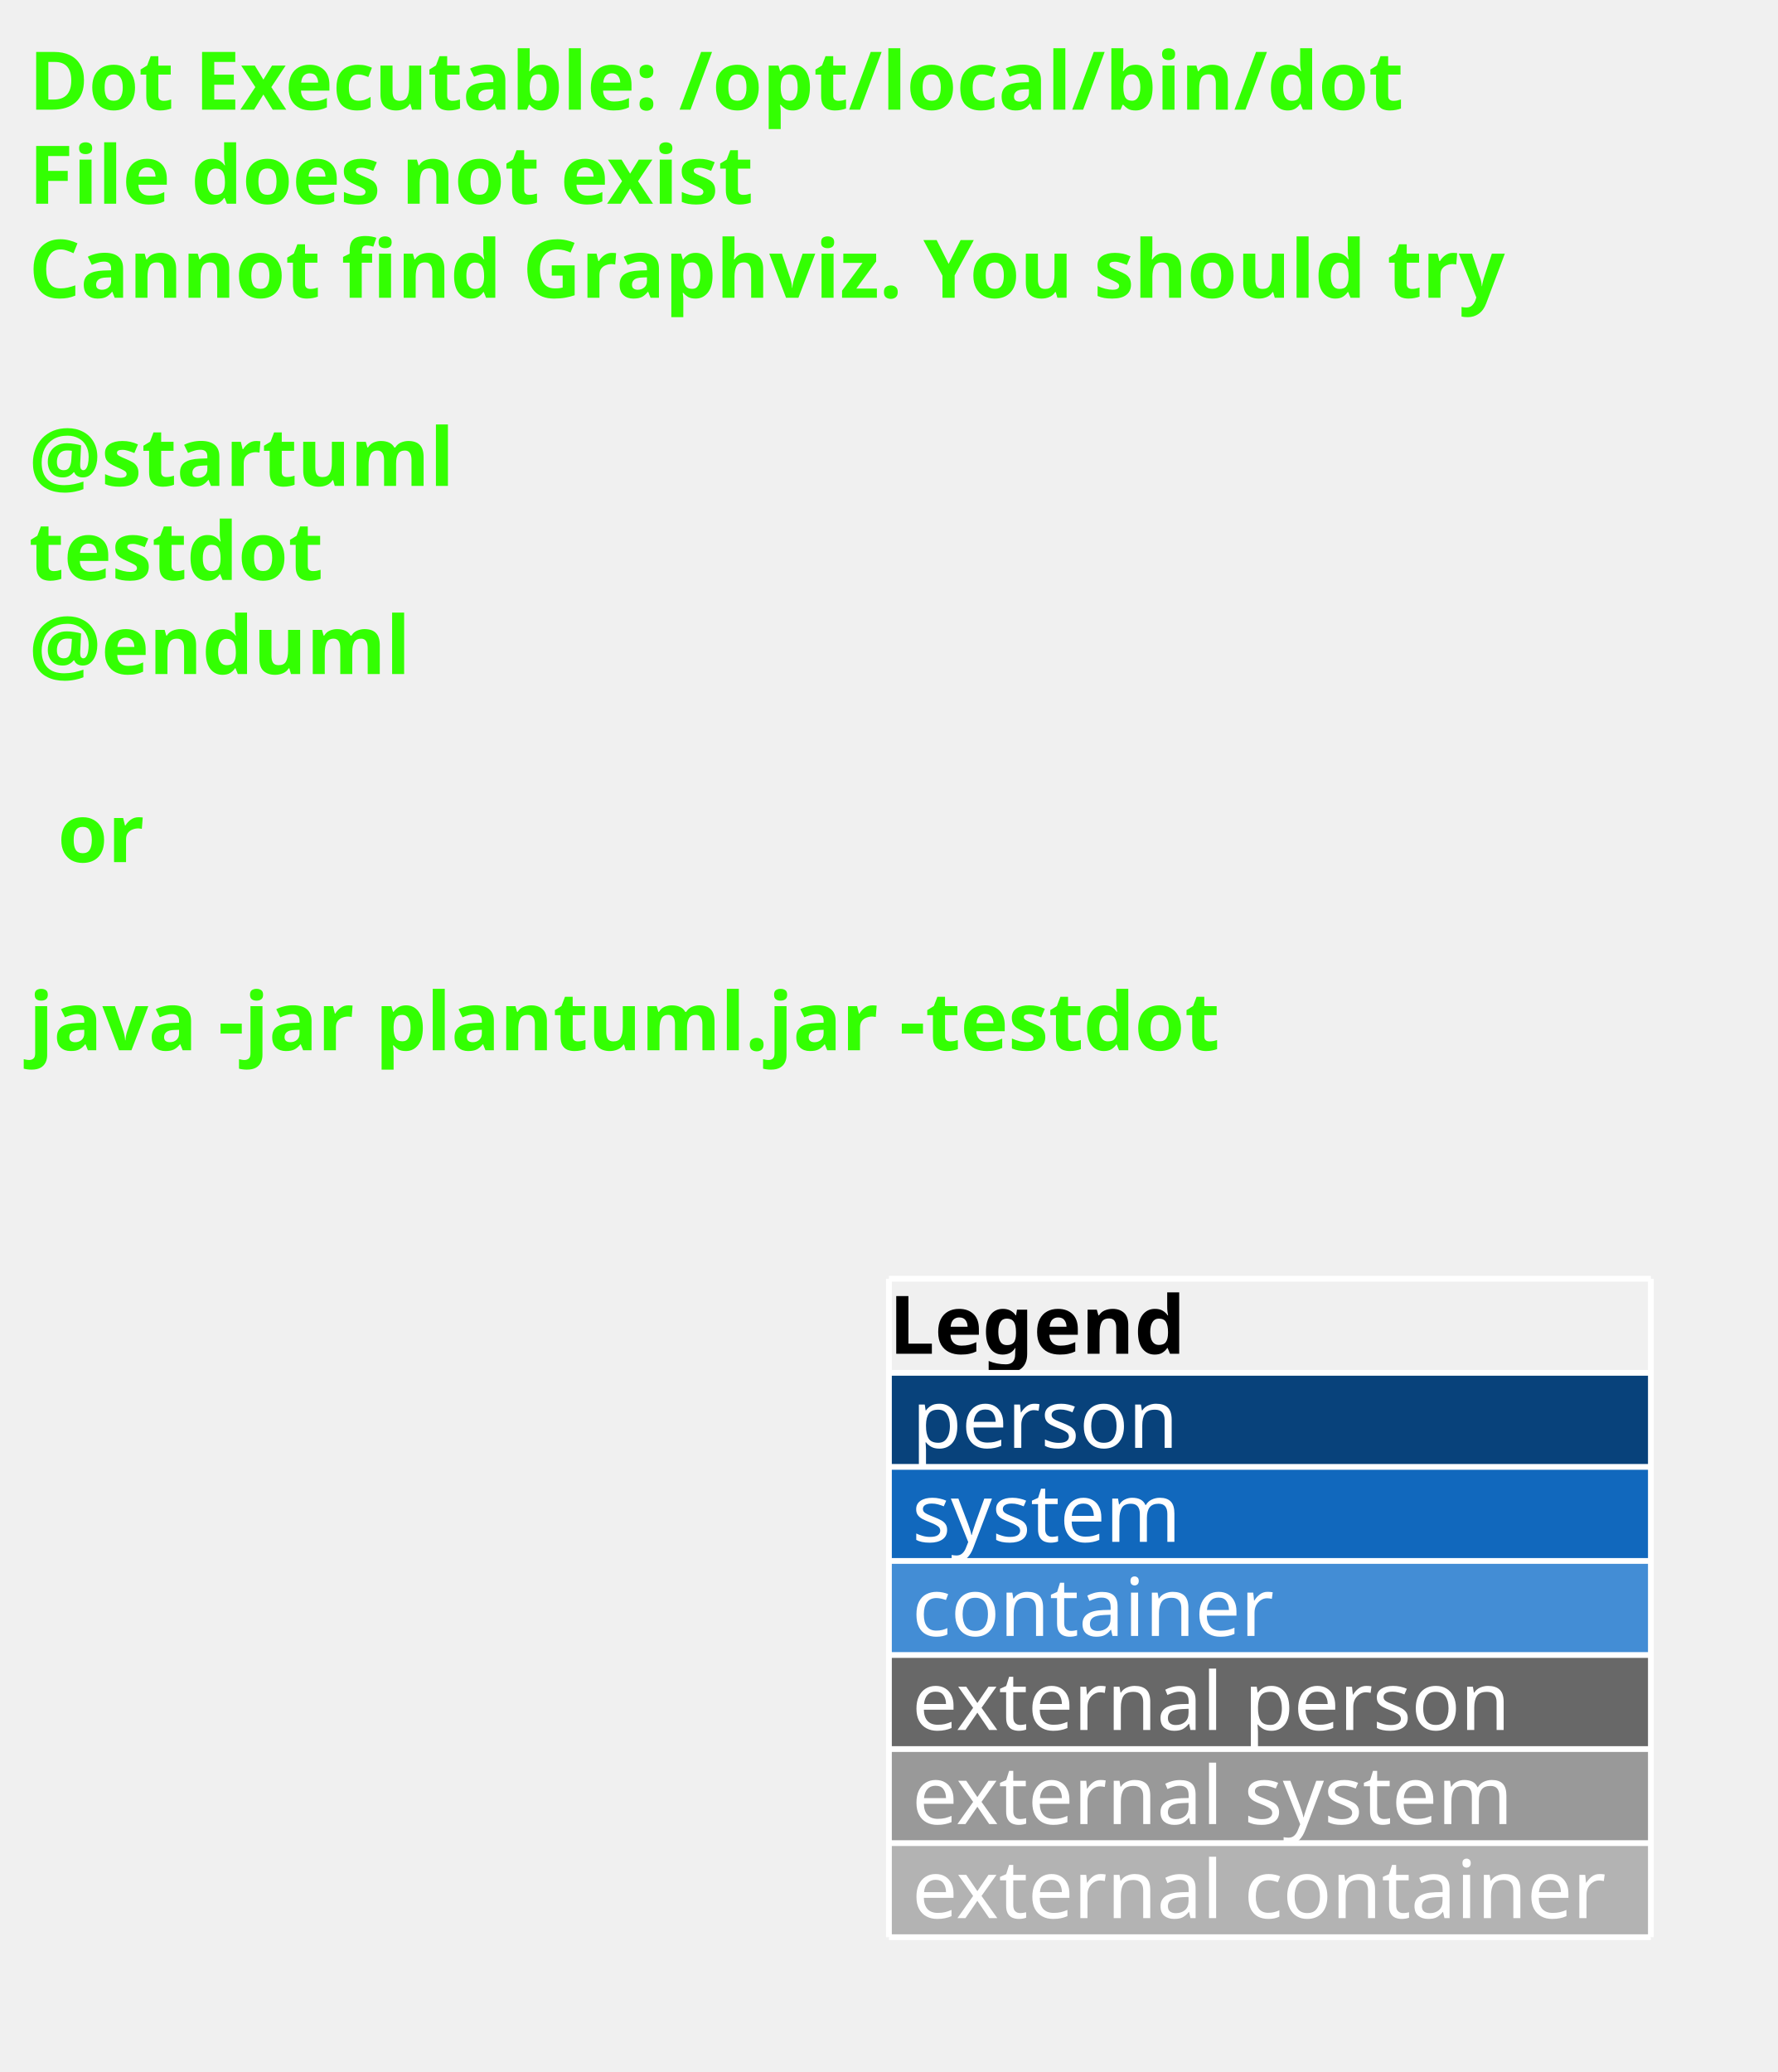
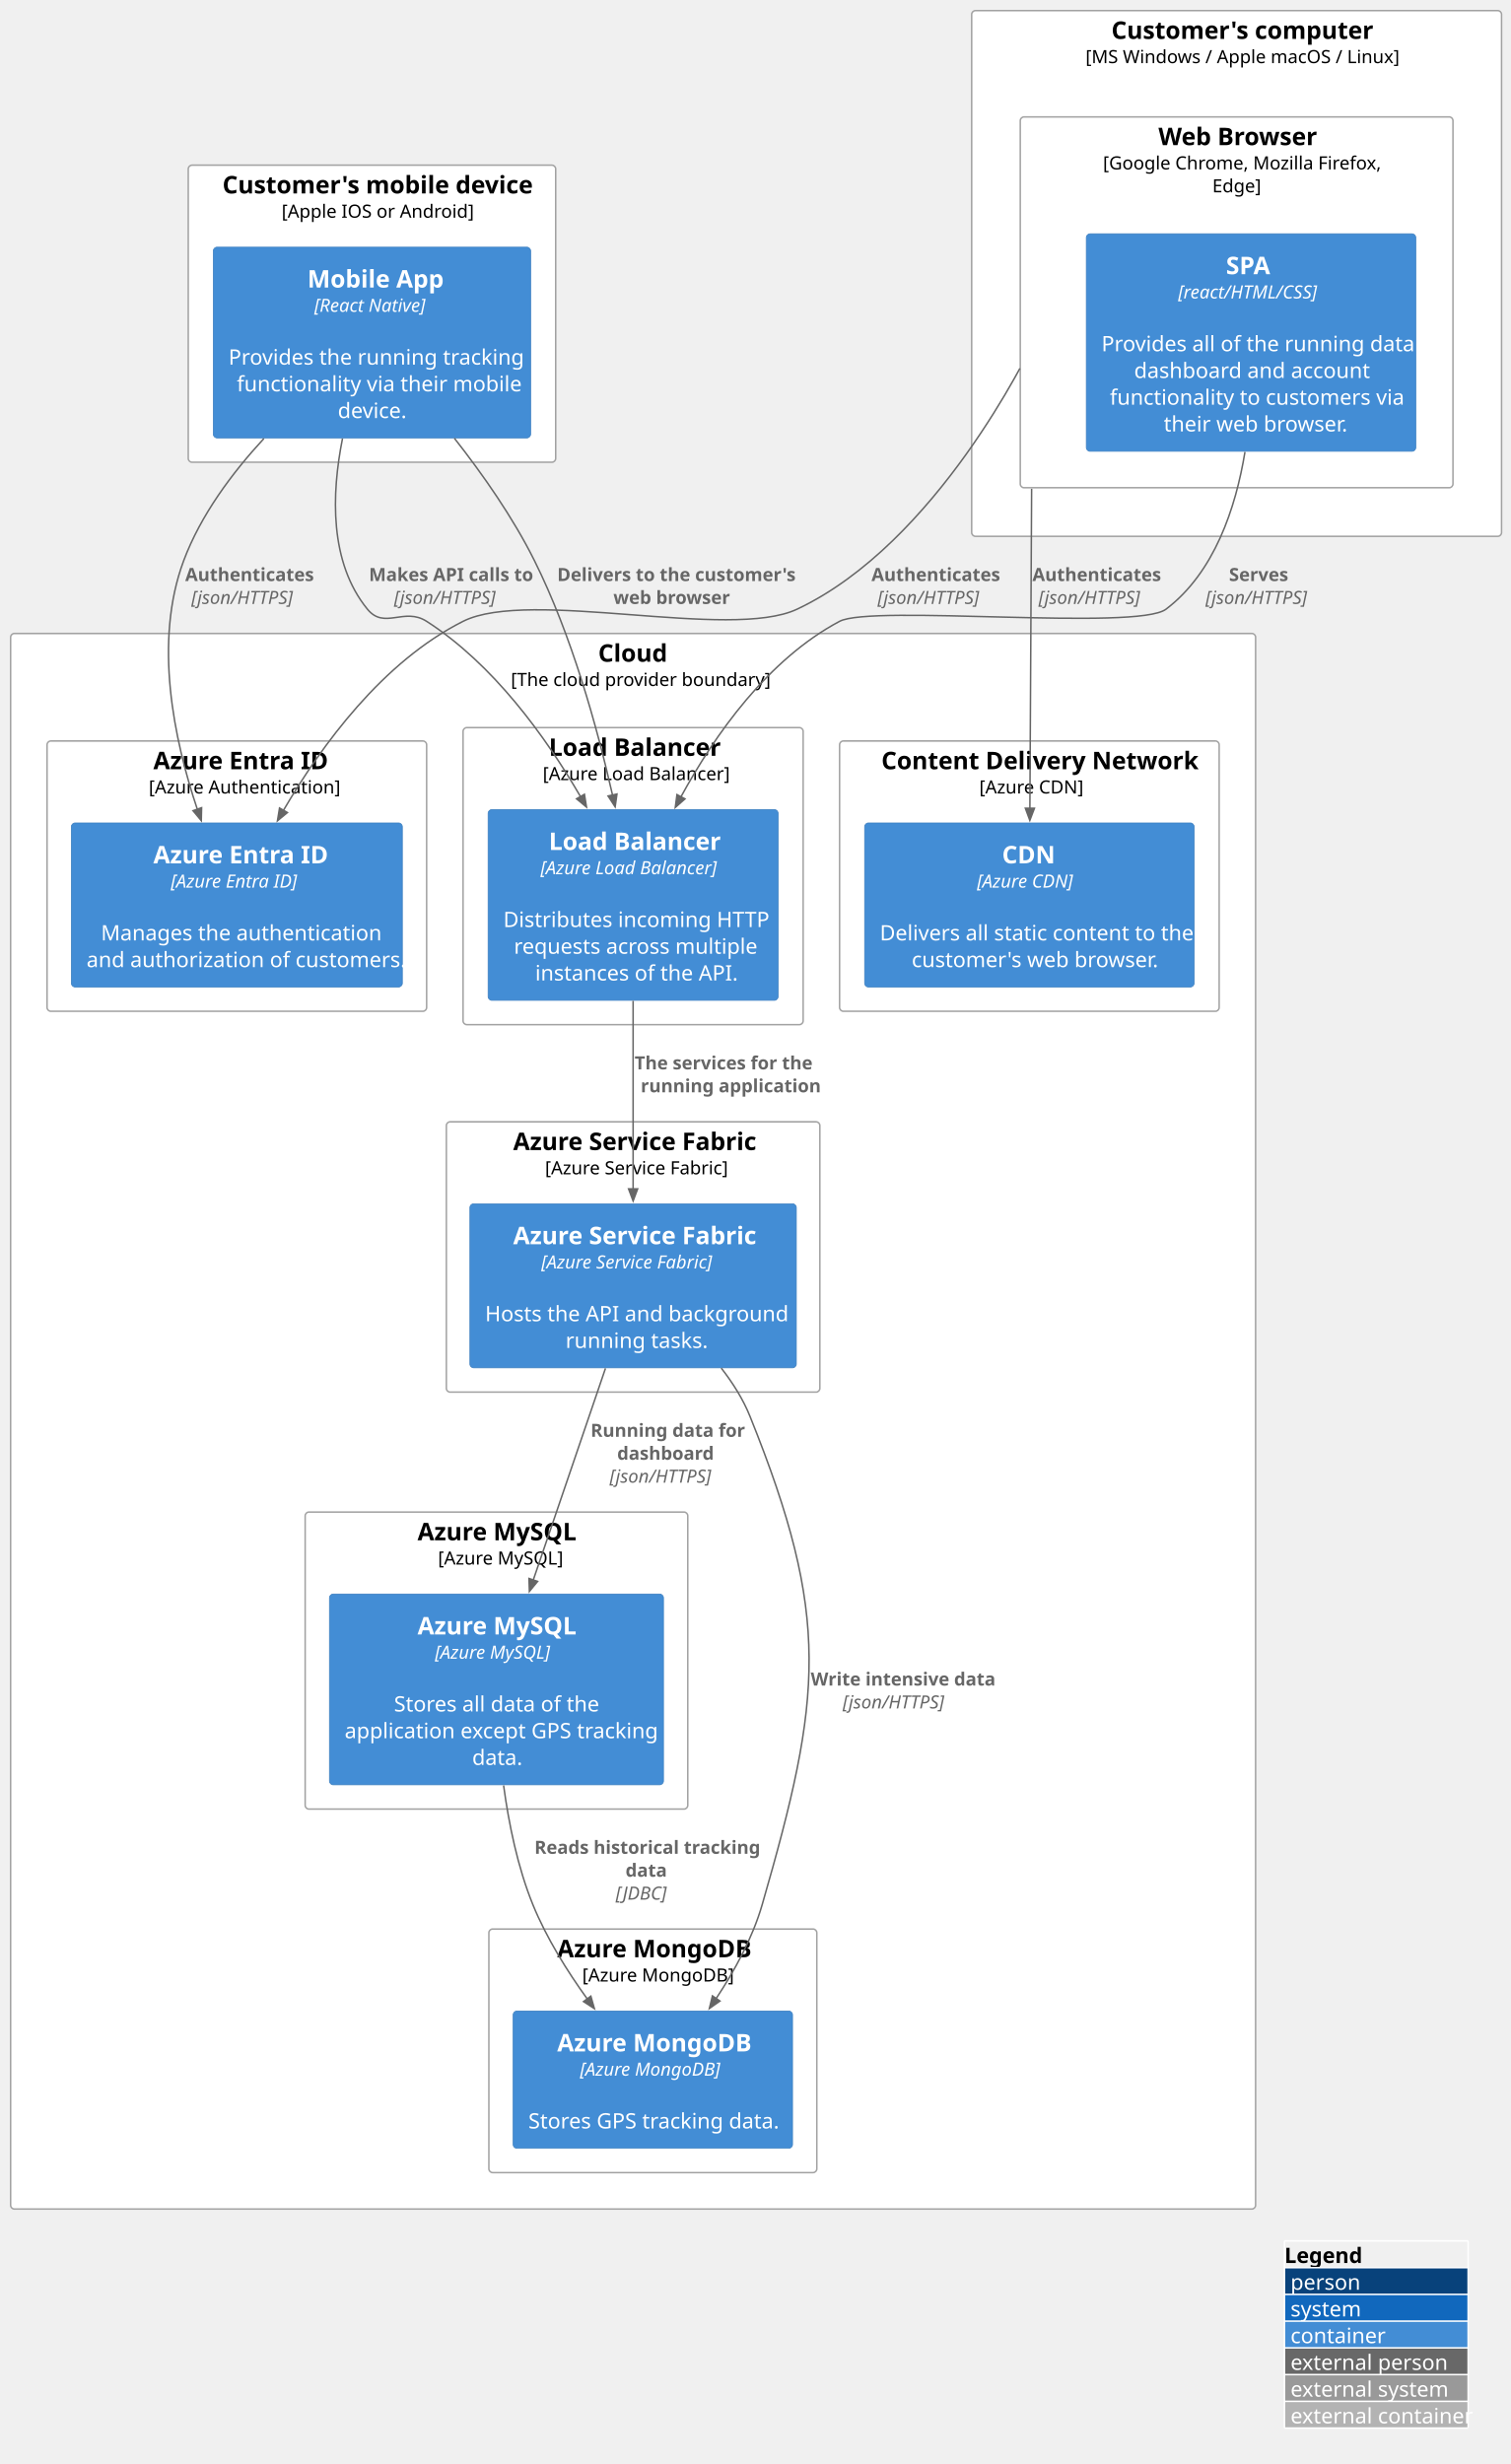
- <svg xmlns="http://www.w3.org/2000/svg" contentStyleType="text/css" height="359px" preserveAspectRatio="none" style="width:308px;height:359px;background:#FFFFFF;" version="1.1" viewBox="0 0 308 359" width="308px" zoomAndPan="magnify">
+ <svg xmlns="http://www.w3.org/2000/svg" contentStyleType="text/css" height="1623px" preserveAspectRatio="none" style="width:995px;height:1623px;background:#FFFFFF;" version="1.1" viewBox="0 0 995 1623" width="995px" zoomAndPan="magnify">
  <defs />
  <g>
-     <text fill="#33FF02" font-family="sans-serif" font-size="14" font-weight="bold" lengthAdjust="spacing" textLength="261" x="5" y="19">Dot Executable: /opt/local/bin/dot</text>
-     <text fill="#33FF02" font-family="sans-serif" font-size="14" font-weight="bold" lengthAdjust="spacing" textLength="145" x="5" y="35.297">File does not exist</text>
-     <text fill="#33FF02" font-family="sans-serif" font-size="14" font-weight="bold" lengthAdjust="spacing" textLength="291" x="5" y="51.594">Cannot find Graphviz. You should try</text>
-     <text fill="#33FF02" font-family="sans-serif" font-size="14" font-weight="bold" lengthAdjust="spacing" textLength="5" x="5" y="67.891"> </text>
-     <text fill="#33FF02" font-family="sans-serif" font-size="14" font-weight="bold" lengthAdjust="spacing" textLength="79" x="5" y="84.188">@startuml</text>
-     <text fill="#33FF02" font-family="sans-serif" font-size="14" font-weight="bold" lengthAdjust="spacing" textLength="57" x="5" y="100.484">testdot</text>
-     <text fill="#33FF02" font-family="sans-serif" font-size="14" font-weight="bold" lengthAdjust="spacing" textLength="72" x="5" y="116.781">@enduml</text>
-     <text fill="#33FF02" font-family="sans-serif" font-size="14" font-weight="bold" lengthAdjust="spacing" textLength="5" x="5" y="133.078"> </text>
-     <text fill="#33FF02" font-family="sans-serif" font-size="14" font-weight="bold" lengthAdjust="spacing" textLength="17" x="10" y="149.375">or</text>
-     <text fill="#33FF02" font-family="sans-serif" font-size="14" font-weight="bold" lengthAdjust="spacing" textLength="5" x="5" y="165.672"> </text>
-     <text fill="#33FF02" font-family="sans-serif" font-size="14" font-weight="bold" lengthAdjust="spacing" textLength="227" x="5" y="181.969">java -jar plantuml.jar -testdot</text>
-     <text fill="#33FF02" font-family="sans-serif" font-size="14" font-weight="bold" lengthAdjust="spacing" textLength="5" x="5" y="198.266"> </text>
-     <rect height="130.078" rx="7.5" ry="7.5" style="stroke:#00000000;stroke-width:1.0;fill:none;" width="144" x="148" y="213.562" />
-     <text fill="#000000" font-family="sans-serif" font-size="14" font-weight="bold" lengthAdjust="spacing" textLength="59" x="154" y="234.558">Legend</text>
-     <text fill="#FFFFFF" font-family="sans-serif" font-size="14" lengthAdjust="spacing" textLength="4" x="213" y="234.558"> </text>
-     <rect fill="#08427B" height="16.297" style="stroke:none;stroke-width:1.0;" width="132" x="154" y="237.859" />
-     <text fill="#FFFFFF" font-family="sans-serif" font-size="14" lengthAdjust="spacing" textLength="49" x="158" y="250.855">person</text>
-     <rect fill="#1168BD" height="16.297" style="stroke:none;stroke-width:1.0;" width="132" x="154" y="254.156" />
-     <text fill="#FFFFFF" font-family="sans-serif" font-size="14" lengthAdjust="spacing" textLength="50" x="158" y="267.151">system</text>
-     <rect fill="#438DD5" height="16.297" style="stroke:none;stroke-width:1.0;" width="132" x="154" y="270.453" />
-     <text fill="#FFFFFF" font-family="sans-serif" font-size="14" lengthAdjust="spacing" textLength="65" x="158" y="283.448">container</text>
-     <rect fill="#686868" height="16.297" style="stroke:none;stroke-width:1.0;" width="132" x="154" y="286.75" />
-     <text fill="#FFFFFF" font-family="sans-serif" font-size="14" lengthAdjust="spacing" textLength="108" x="158" y="299.745">external person</text>
-     <rect fill="#999999" height="16.297" style="stroke:none;stroke-width:1.0;" width="132" x="154" y="303.047" />
-     <text fill="#FFFFFF" font-family="sans-serif" font-size="14" lengthAdjust="spacing" textLength="109" x="158" y="316.042">external system</text>
-     <rect fill="#B3B3B3" height="16.297" style="stroke:none;stroke-width:1.0;" width="132" x="154" y="319.344" />
-     <text fill="#FFFFFF" font-family="sans-serif" font-size="14" lengthAdjust="spacing" textLength="124" x="158" y="332.339">external container</text>
-     <line style="stroke:#FFFFFF;stroke-width:1.0;" x1="154" x2="286" y1="221.562" y2="221.562" />
-     <line style="stroke:#FFFFFF;stroke-width:1.0;" x1="154" x2="286" y1="237.859" y2="237.859" />
-     <line style="stroke:#FFFFFF;stroke-width:1.0;" x1="154" x2="286" y1="254.156" y2="254.156" />
-     <line style="stroke:#FFFFFF;stroke-width:1.0;" x1="154" x2="286" y1="270.453" y2="270.453" />
-     <line style="stroke:#FFFFFF;stroke-width:1.0;" x1="154" x2="286" y1="286.75" y2="286.75" />
-     <line style="stroke:#FFFFFF;stroke-width:1.0;" x1="154" x2="286" y1="303.047" y2="303.047" />
-     <line style="stroke:#FFFFFF;stroke-width:1.0;" x1="154" x2="286" y1="319.344" y2="319.344" />
-     <line style="stroke:#FFFFFF;stroke-width:1.0;" x1="154" x2="286" y1="335.641" y2="335.641" />
-     <line style="stroke:#FFFFFF;stroke-width:1.0;" x1="154" x2="154" y1="221.562" y2="335.641" />
-     <line style="stroke:#FFFFFF;stroke-width:1.0;" x1="286" x2="286" y1="221.562" y2="335.641" />
+     <g id="cluster_plc">
+       <rect fill="#FFFFFF" height="1037.8" rx="2.5" ry="2.5" style="stroke:#A2A2A2;stroke-width:1.0;" width="820" x="7" y="417.26" />
+       <text fill="#000000" font-family="sans-serif" font-size="16" font-weight="bold" lengthAdjust="spacing" textLength="46" x="394" y="435.869">Cloud</text>
+       <text fill="#000000" font-family="sans-serif" font-size="12" lengthAdjust="spacing" textLength="161" x="336.5" y="451.842">[The cloud provider boundary]</text>
+     </g>
+     <g id="cluster_id">
+       <rect fill="#FFFFFF" height="178.04" rx="2.5" ry="2.5" style="stroke:#A2A2A2;stroke-width:1.0;" width="250" x="31" y="488.07" />
+       <text fill="#000000" font-family="sans-serif" font-size="16" font-weight="bold" lengthAdjust="spacing" textLength="110" x="101" y="506.679">Azure Entra ID</text>
+       <text fill="#000000" font-family="sans-serif" font-size="12" lengthAdjust="spacing" textLength="116" x="98" y="522.652">[Azure Authentication]</text>
+     </g>
+     <g id="cluster_cn">
+       <rect fill="#FFFFFF" height="178.04" rx="2.5" ry="2.5" style="stroke:#A2A2A2;stroke-width:1.0;" width="250" x="553" y="488.07" />
+       <text fill="#000000" font-family="sans-serif" font-size="16" font-weight="bold" lengthAdjust="spacing" textLength="195" x="580.5" y="506.679">Content Delivery Network</text>
+       <text fill="#000000" font-family="sans-serif" font-size="12" lengthAdjust="spacing" textLength="66" x="645" y="522.652">[Azure CDN]</text>
+     </g>
+     <g id="cluster_ln">
+       <rect fill="#FFFFFF" height="195.66" rx="2.5" ry="2.5" style="stroke:#A2A2A2;stroke-width:1.0;" width="224" x="305" y="479.26" />
+       <text fill="#000000" font-family="sans-serif" font-size="16" font-weight="bold" lengthAdjust="spacing" textLength="111" x="361.5" y="497.869">Load Balancer</text>
+       <text fill="#000000" font-family="sans-serif" font-size="12" lengthAdjust="spacing" textLength="119" x="357.5" y="513.842">[Azure Load Balancer]</text>
+     </g>
+     <g id="cluster_sn">
+       <rect fill="#FFFFFF" height="178.05" rx="2.5" ry="2.5" style="stroke:#A2A2A2;stroke-width:1.0;" width="246" x="294" y="738.92" />
+       <text fill="#000000" font-family="sans-serif" font-size="16" font-weight="bold" lengthAdjust="spacing" textLength="158" x="338" y="757.529">Azure Service Fabric</text>
+       <text fill="#000000" font-family="sans-serif" font-size="12" lengthAdjust="spacing" textLength="116" x="359" y="773.502">[Azure Service Fabric]</text>
+     </g>
+     <g id="cluster_db1">
+       <rect fill="#FFFFFF" height="195.65" rx="2.5" ry="2.5" style="stroke:#A2A2A2;stroke-width:1.0;" width="252" x="201" y="995.97" />
+       <text fill="#000000" font-family="sans-serif" font-size="16" font-weight="bold" lengthAdjust="spacing" textLength="104" x="275" y="1014.579">Azure MySQL</text>
+       <text fill="#000000" font-family="sans-serif" font-size="12" lengthAdjust="spacing" textLength="77" x="288.5" y="1030.552">[Azure MySQL]</text>
+     </g>
+     <g id="cluster_db2">
+       <rect fill="#FFFFFF" height="160.44" rx="2.5" ry="2.5" style="stroke:#A2A2A2;stroke-width:1.0;" width="216" x="322" y="1270.62" />
+       <text fill="#000000" font-family="sans-serif" font-size="16" font-weight="bold" lengthAdjust="spacing" textLength="126" x="367" y="1289.229">Azure MongoDB</text>
+       <text fill="#000000" font-family="sans-serif" font-size="12" lengthAdjust="spacing" textLength="93" x="383.5" y="1305.202">[Azure MongoDB]</text>
+     </g>
+     <g id="cluster_mob">
+       <rect fill="#FFFFFF" height="195.66" rx="2.5" ry="2.5" style="stroke:#A2A2A2;stroke-width:1.0;" width="242" x="124" y="108.8" />
+       <text fill="#000000" font-family="sans-serif" font-size="16" font-weight="bold" lengthAdjust="spacing" textLength="197" x="146.5" y="127.409">Customer's mobile device</text>
+       <text fill="#000000" font-family="sans-serif" font-size="12" lengthAdjust="spacing" textLength="119" x="185.5" y="143.382">[Apple IOS or Android]</text>
+     </g>
+     <g id="cluster_comp">
+       <rect fill="#FFFFFF" height="346.26" rx="2.5" ry="2.5" style="stroke:#A2A2A2;stroke-width:1.0;" width="349" x="640" y="7" />
+       <text fill="#000000" font-family="sans-serif" font-size="16" font-weight="bold" lengthAdjust="spacing" textLength="165" x="732" y="25.609">Customer's computer</text>
+       <text fill="#000000" font-family="sans-serif" font-size="12" lengthAdjust="spacing" textLength="199" x="715" y="41.582">[MS Windows / Apple macOS / Linux]</text>
+     </g>
+     <g id="cluster_browser">
+       <rect fill="#FFFFFF" height="244.26" rx="2.5" ry="2.5" style="stroke:#A2A2A2;stroke-width:1.0;" width="285" x="672" y="77" />
+       <text fill="#000000" font-family="sans-serif" font-size="16" font-weight="bold" lengthAdjust="spacing" textLength="103" x="763" y="95.609">Web Browser</text>
+       <text fill="#000000" font-family="sans-serif" font-size="12" lengthAdjust="spacing" textLength="176" x="726.5" y="111.582">[Google Chrome, Mozilla Firefox,</text>
+       <text fill="#000000" font-family="sans-serif" font-size="12" lengthAdjust="spacing" textLength="32" x="798.5" y="126.676">Edge]</text>
+     </g>
+     <g id="elem_entra">
+       <rect fill="#438DD5" height="108.047" rx="2.5" ry="2.5" style="stroke:#3C7FC0;stroke-width:0.5;" width="218" x="47" y="542.07" />
+       <text fill="#FFFFFF" font-family="sans-serif" font-size="16" font-weight="bold" lengthAdjust="spacing" textLength="110" x="101" y="568.679">Azure Entra ID</text>
+       <text fill="#FFFFFF" font-family="sans-serif" font-size="12" font-style="italic" lengthAdjust="spacing" textLength="87" x="112.5" y="584.652">[Azure Entra ID]</text>
+       <text fill="#FFFFFF" font-family="sans-serif" font-size="14" lengthAdjust="spacing" textLength="4" x="154" y="601.822"> </text>
+       <text fill="#FFFFFF" font-family="sans-serif" font-size="14" lengthAdjust="spacing" textLength="175" x="66.5" y="619.431">Manages the authentication</text>
+       <text fill="#FFFFFF" font-family="sans-serif" font-size="14" lengthAdjust="spacing" textLength="198" x="57" y="637.041">and authorization of customers.</text>
+     </g>
+     <g id="elem_cdn">
+       <rect fill="#438DD5" height="108.047" rx="2.5" ry="2.5" style="stroke:#3C7FC0;stroke-width:0.5;" width="217" x="569.5" y="542.07" />
+       <text fill="#FFFFFF" font-family="sans-serif" font-size="16" font-weight="bold" lengthAdjust="spacing" textLength="36" x="660" y="568.679">CDN</text>
+       <text fill="#FFFFFF" font-family="sans-serif" font-size="12" font-style="italic" lengthAdjust="spacing" textLength="69" x="643.5" y="584.652">[Azure CDN]</text>
+       <text fill="#FFFFFF" font-family="sans-serif" font-size="14" lengthAdjust="spacing" textLength="4" x="676" y="601.822"> </text>
+       <text fill="#FFFFFF" font-family="sans-serif" font-size="14" lengthAdjust="spacing" textLength="197" x="579.5" y="619.431">Delivers all static content to the</text>
+       <text fill="#FFFFFF" font-family="sans-serif" font-size="14" lengthAdjust="spacing" textLength="155" x="600.5" y="637.041">customer's web browser.</text>
+     </g>
+     <g id="elem_load">
+       <rect fill="#438DD5" height="125.656" rx="2.5" ry="2.5" style="stroke:#3C7FC0;stroke-width:0.5;" width="191" x="321.5" y="533.26" />
+       <text fill="#FFFFFF" font-family="sans-serif" font-size="16" font-weight="bold" lengthAdjust="spacing" textLength="111" x="361.5" y="559.869">Load Balancer</text>
+       <text fill="#FFFFFF" font-family="sans-serif" font-size="12" font-style="italic" lengthAdjust="spacing" textLength="122" x="356" y="575.842">[Azure Load Balancer]</text>
+       <text fill="#FFFFFF" font-family="sans-serif" font-size="14" lengthAdjust="spacing" textLength="4" x="415" y="593.012"> </text>
+       <text fill="#FFFFFF" font-family="sans-serif" font-size="14" lengthAdjust="spacing" textLength="167" x="331.5" y="610.621">Distributes incoming HTTP</text>
+       <text fill="#FFFFFF" font-family="sans-serif" font-size="14" lengthAdjust="spacing" textLength="153" x="338.5" y="628.231">requests across multiple</text>
+       <text fill="#FFFFFF" font-family="sans-serif" font-size="14" lengthAdjust="spacing" textLength="129" x="352.5" y="645.84">instances of the API.</text>
+     </g>
+     <g id="elem_svc">
+       <rect fill="#438DD5" height="108.047" rx="2.5" ry="2.5" style="stroke:#3C7FC0;stroke-width:0.5;" width="215" x="309.5" y="792.92" />
+       <text fill="#FFFFFF" font-family="sans-serif" font-size="16" font-weight="bold" lengthAdjust="spacing" textLength="158" x="338" y="819.529">Azure Service Fabric</text>
+       <text fill="#FFFFFF" font-family="sans-serif" font-size="12" font-style="italic" lengthAdjust="spacing" textLength="121" x="356.5" y="835.502">[Azure Service Fabric]</text>
+       <text fill="#FFFFFF" font-family="sans-serif" font-size="14" lengthAdjust="spacing" textLength="4" x="415" y="852.672"> </text>
+       <text fill="#FFFFFF" font-family="sans-serif" font-size="14" lengthAdjust="spacing" textLength="191" x="319.5" y="870.281">Hosts the API and background</text>
+       <text fill="#FFFFFF" font-family="sans-serif" font-size="14" lengthAdjust="spacing" textLength="89" x="372.5" y="887.891">running tasks.</text>
+     </g>
+     <g id="elem_mysql">
+       <rect fill="#438DD5" height="125.656" rx="2.5" ry="2.5" style="stroke:#3C7FC0;stroke-width:0.5;" width="220" x="217" y="1049.97" />
+       <text fill="#FFFFFF" font-family="sans-serif" font-size="16" font-weight="bold" lengthAdjust="spacing" textLength="104" x="275" y="1076.579">Azure MySQL</text>
+       <text fill="#FFFFFF" font-family="sans-serif" font-size="12" font-style="italic" lengthAdjust="spacing" textLength="81" x="286.5" y="1092.552">[Azure MySQL]</text>
+       <text fill="#FFFFFF" font-family="sans-serif" font-size="14" lengthAdjust="spacing" textLength="4" x="325" y="1109.722"> </text>
+       <text fill="#FFFFFF" font-family="sans-serif" font-size="14" lengthAdjust="spacing" textLength="131" x="259.5" y="1127.331">Stores all data of the</text>
+       <text fill="#FFFFFF" font-family="sans-serif" font-size="14" lengthAdjust="spacing" textLength="200" x="227" y="1144.941">application except GPS tracking</text>
+       <text fill="#FFFFFF" font-family="sans-serif" font-size="14" lengthAdjust="spacing" textLength="32" x="311" y="1162.55">data.</text>
+     </g>
+     <g id="elem_mongo">
+       <rect fill="#438DD5" height="90.438" rx="2.5" ry="2.5" style="stroke:#3C7FC0;stroke-width:0.5;" width="184" x="338" y="1324.62" />
+       <text fill="#FFFFFF" font-family="sans-serif" font-size="16" font-weight="bold" lengthAdjust="spacing" textLength="126" x="367" y="1351.229">Azure MongoDB</text>
+       <text fill="#FFFFFF" font-family="sans-serif" font-size="12" font-style="italic" lengthAdjust="spacing" textLength="96" x="382" y="1367.202">[Azure MongoDB]</text>
+       <text fill="#FFFFFF" font-family="sans-serif" font-size="14" lengthAdjust="spacing" textLength="4" x="428" y="1384.372"> </text>
+       <text fill="#FFFFFF" font-family="sans-serif" font-size="14" lengthAdjust="spacing" textLength="164" x="348" y="1401.981">Stores GPS tracking data.</text>
+     </g>
+     <g id="elem_mobile">
+       <rect fill="#438DD5" height="125.656" rx="2.5" ry="2.5" style="stroke:#3C7FC0;stroke-width:0.5;" width="209" x="140.5" y="162.8" />
+       <text fill="#FFFFFF" font-family="sans-serif" font-size="16" font-weight="bold" lengthAdjust="spacing" textLength="85" x="202.5" y="189.409">Mobile App</text>
+       <text fill="#FFFFFF" font-family="sans-serif" font-size="12" font-style="italic" lengthAdjust="spacing" textLength="76" x="207" y="205.382">[React Native]</text>
+       <text fill="#FFFFFF" font-family="sans-serif" font-size="14" lengthAdjust="spacing" textLength="4" x="243" y="222.552"> </text>
+       <text fill="#FFFFFF" font-family="sans-serif" font-size="14" lengthAdjust="spacing" textLength="185" x="150.5" y="240.161">Provides the running tracking</text>
+       <text fill="#FFFFFF" font-family="sans-serif" font-size="14" lengthAdjust="spacing" textLength="174" x="156" y="257.771">functionality via their mobile</text>
+       <text fill="#FFFFFF" font-family="sans-serif" font-size="14" lengthAdjust="spacing" textLength="45" x="222.5" y="275.38">device.</text>
+     </g>
+     <g id="elem_spa">
+       <rect fill="#438DD5" height="143.266" rx="2.5" ry="2.5" style="stroke:#3C7FC0;stroke-width:0.5;" width="217" x="715.5" y="154" />
+       <text fill="#FFFFFF" font-family="sans-serif" font-size="16" font-weight="bold" lengthAdjust="spacing" textLength="33" x="807.5" y="180.609">SPA</text>
+       <text fill="#FFFFFF" font-family="sans-serif" font-size="12" font-style="italic" lengthAdjust="spacing" textLength="96" x="776" y="196.582">[react/HTML/CSS]</text>
+       <text fill="#FFFFFF" font-family="sans-serif" font-size="14" lengthAdjust="spacing" textLength="4" x="822" y="213.752"> </text>
+       <text fill="#FFFFFF" font-family="sans-serif" font-size="14" lengthAdjust="spacing" textLength="197" x="725.5" y="231.361">Provides all of the running data</text>
+       <text fill="#FFFFFF" font-family="sans-serif" font-size="14" lengthAdjust="spacing" textLength="150" x="747" y="248.971">dashboard and account</text>
+       <text fill="#FFFFFF" font-family="sans-serif" font-size="14" lengthAdjust="spacing" textLength="182" x="731" y="266.58">functionality to customers via</text>
+       <text fill="#FFFFFF" font-family="sans-serif" font-size="14" lengthAdjust="spacing" textLength="115" x="766.5" y="284.19">their web browser.</text>
+     </g>
+     <g id="link_mobile_entra">
+       <path d="M173.82,288.85 C152.65,311.75 132.15,339.45 121,369.26 C101.09,422.5 114.43,486.88 130.03,533.26 " fill="none" id="mobile-to-entra" style="stroke:#666666;stroke-width:1.0;" />
+       <polygon fill="#666666" points="132.58,540.56,132.785,532.019,127.118,533.99,132.58,540.56" style="stroke:#666666;stroke-width:1.0;" />
+       <text fill="#666666" font-family="sans-serif" font-size="12" font-weight="bold" lengthAdjust="spacing" textLength="79" x="122" y="382.717">Authenticates</text>
+       <text fill="#666666" font-family="sans-serif" font-size="12" font-style="italic" lengthAdjust="spacing" textLength="71" x="126" y="397.811">[json/HTTPS]</text>
+     </g>
+     <g id="link_browser_entra">
+       <path d="M671.763,242.634 C671.378,243.343 670.98,244.073 670.569,244.822 C669.746,246.319 668.873,247.892 667.948,249.536 C660.551,262.68 649.903,280.289 636.425,299.136 C609.47,336.83 571.2,379.475 525,401.26 C480.75,422.13 348.71,387.3 305,409.26 C252.24,435.78 211.98,490.53 186.69,533.77 " fill="none" id="browser-to-entra" style="stroke:#666666;stroke-width:1.0;" />
+       <polygon fill="#666666" points="182.74,540.66,189.321,535.211,184.116,532.227,182.74,540.66" style="stroke:#666666;stroke-width:1.0;" />
+       <text fill="#666666" font-family="sans-serif" font-size="12" font-weight="bold" lengthAdjust="spacing" textLength="79" x="574" y="382.717">Authenticates</text>
+       <text fill="#666666" font-family="sans-serif" font-size="12" font-style="italic" lengthAdjust="spacing" textLength="71" x="578" y="397.811">[json/HTTPS]</text>
+     </g>
+     <g id="link_browser_cdn">
+       <path d="M679.486,321.957 C679.48,322.89 679.475,323.828 679.47,324.769 C679.46,326.652 679.45,328.55 679.439,330.462 C679.419,334.287 679.398,338.17 679.376,342.101 C679.035,405.002 678.625,480.39 678.34,532.42 " fill="none" id="browser-to-cdn" style="stroke:#666666;stroke-width:1.0;" />
+       <polygon fill="#666666" points="678.3,540.37,681.343,532.386,675.343,532.354,678.3,540.37" style="stroke:#666666;stroke-width:1.0;" />
+       <text fill="#666666" font-family="sans-serif" font-size="12" font-weight="bold" lengthAdjust="spacing" textLength="79" x="680" y="382.717">Authenticates</text>
+       <text fill="#666666" font-family="sans-serif" font-size="12" font-style="italic" lengthAdjust="spacing" textLength="71" x="684" y="397.811">[json/HTTPS]</text>
+     </g>
+     <g id="link_mobile_load">
+       <path d="M225.59,288.86 C218.27,325.47 216.89,370.48 242,401.26 C253.18,414.97 266.11,399.7 281,409.26 C324.75,437.35 359.15,484.85 382.4,524.8 " fill="none" id="mobile-to-load" style="stroke:#666666;stroke-width:1.0;" />
+       <polygon fill="#666666" points="386.3,531.62,384.945,523.184,379.732,526.155,386.3,531.62" style="stroke:#666666;stroke-width:1.0;" />
+       <text fill="#666666" font-family="sans-serif" font-size="12" font-weight="bold" lengthAdjust="spacing" textLength="104" x="243" y="382.717">Makes API calls to</text>
+       <text fill="#666666" font-family="sans-serif" font-size="12" font-style="italic" lengthAdjust="spacing" textLength="71" x="259.5" y="397.811">[json/HTTPS]</text>
+     </g>
+     <g id="link_mobile_load">
+       <path d="M299.3,288.69 C318.08,312.61 337.93,341 352,369.26 C376.41,418.29 393.09,478.01 403.44,523.71 " fill="none" id="mobile-to-load-1" style="stroke:#666666;stroke-width:1.0;" />
+       <polygon fill="#666666" points="405.16,531.47,406.361,523.011,400.503,524.307,405.16,531.47" style="stroke:#666666;stroke-width:1.0;" />
+       <text fill="#666666" font-family="sans-serif" font-size="12" font-weight="bold" lengthAdjust="spacing" textLength="149" x="367" y="382.717">Delivers to the customer's</text>
+       <text fill="#666666" font-family="sans-serif" font-size="12" font-weight="bold" lengthAdjust="spacing" textLength="75" x="404" y="397.811">web browser</text>
+     </g>
+     <g id="link_spa_load">
+       <path d="M820,297.68 C813.92,334.68 799.84,377.12 768,401.26 C748.95,415.71 574.11,398.05 553,409.26 C505.99,434.22 471.1,483.47 448.43,525 " fill="none" id="spa-to-load" style="stroke:#666666;stroke-width:1.0;" />
+       <polygon fill="#666666" points="444.77,531.86,451.178,526.208,445.881,523.389,444.77,531.86" style="stroke:#666666;stroke-width:1.0;" />
+       <text fill="#666666" font-family="sans-serif" font-size="12" font-weight="bold" lengthAdjust="spacing" textLength="40" x="809.5" y="382.717">Serves</text>
+       <text fill="#666666" font-family="sans-serif" font-size="12" font-style="italic" lengthAdjust="spacing" textLength="71" x="794" y="397.811">[json/HTTPS]</text>
+     </g>
+     <g id="link_load_svc">
+       <path d="M417,659.25 C417,697.07 417,745.24 417,783.17 " fill="none" id="load-to-svc" style="stroke:#666666;stroke-width:1.0;" />
+       <polygon fill="#666666" points="417,791.07,420,783.07,414,783.07,417,791.07" style="stroke:#666666;stroke-width:1.0;" />
+       <text fill="#666666" font-family="sans-serif" font-size="12" font-weight="bold" lengthAdjust="spacing" textLength="113" x="418" y="704.377">The services for the</text>
+       <text fill="#666666" font-family="sans-serif" font-size="12" font-weight="bold" lengthAdjust="spacing" textLength="108" x="422" y="719.471">running application</text>
+     </g>
+     <g id="link_svc_mysql">
+       <path d="M398.79,901.34 C385.09,941.49 366.19,996.89 351.22,1040.78 " fill="none" id="svc-to-mysql" style="stroke:#666666;stroke-width:1.0;" />
+       <polygon fill="#666666" points="348.68,1048.25,354.104,1041.649,348.426,1039.71,348.68,1048.25" style="stroke:#666666;stroke-width:1.0;" />
+       <text fill="#666666" font-family="sans-serif" font-size="12" font-weight="bold" lengthAdjust="spacing" textLength="93" x="389" y="946.427">Running data for</text>
+       <text fill="#666666" font-family="sans-serif" font-size="12" font-weight="bold" lengthAdjust="spacing" textLength="61" x="406.5" y="961.521">dashboard</text>
+       <text fill="#666666" font-family="sans-serif" font-size="12" font-style="italic" lengthAdjust="spacing" textLength="71" x="401.5" y="976.615">[json/HTTPS]</text>
+     </g>
+     <g id="link_svc_mongo">
+       <path d="M475.08,901.17 C482.72,910.97 489.47,921.7 494,932.97 C547.38,1065.63 541.69,1117.24 502,1254.62 C495.71,1276.4 483.9,1298.02 471.64,1316.49 " fill="none" id="svc-to-mongo" style="stroke:#666666;stroke-width:1.0;" />
+       <polygon fill="#666666" points="467.22,1322.96,474.208,1318.043,469.252,1314.661,467.22,1322.96" style="stroke:#666666;stroke-width:1.0;" />
+       <text fill="#666666" font-family="sans-serif" font-size="12" font-weight="bold" lengthAdjust="spacing" textLength="113" x="534" y="1110.247">Write intensive data</text>
+       <text fill="#666666" font-family="sans-serif" font-size="12" font-style="italic" lengthAdjust="spacing" textLength="71" x="555" y="1125.341">[json/HTTPS]</text>
+     </g>
+     <g id="link_mysql_mongo">
+       <path d="M331.7,1176.06 C335.1,1201.14 340.94,1229.93 351,1254.62 C359.92,1276.5 373.58,1298.37 387.05,1317.02 " fill="none" id="mysql-to-mongo" style="stroke:#666666;stroke-width:1.0;" />
+       <polygon fill="#666666" points="391.5,1323.06,389.161,1314.842,384.335,1318.406,391.5,1323.06" style="stroke:#666666;stroke-width:1.0;" />
+       <text fill="#666666" font-family="sans-serif" font-size="12" font-weight="bold" lengthAdjust="spacing" textLength="142" x="352" y="1221.077">Reads historical tracking</text>
+       <text fill="#666666" font-family="sans-serif" font-size="12" font-weight="bold" lengthAdjust="spacing" textLength="25" x="412" y="1236.171">data</text>
+       <text fill="#666666" font-family="sans-serif" font-size="12" font-style="italic" lengthAdjust="spacing" textLength="38" x="405.5" y="1251.264">[JDBC]</text>
+     </g>
+     <rect height="139.266" rx="7.5" ry="7.5" style="stroke:#00000000;stroke-width:1.0;fill:none;" width="133" x="840" y="1468.06" />
+     <text fill="#000000" font-family="sans-serif" font-size="14" font-weight="bold" lengthAdjust="spacing" textLength="53" x="846" y="1490.593">Legend</text>
+     <text fill="#FFFFFF" font-family="sans-serif" font-size="14" lengthAdjust="spacing" textLength="4" x="899" y="1490.593"> </text>
+     <rect fill="#08427B" height="17.609" style="stroke:none;stroke-width:1.0;" width="121" x="846" y="1493.669" />
+     <text fill="#FFFFFF" font-family="sans-serif" font-size="14" lengthAdjust="spacing" textLength="44" x="850" y="1508.203">person</text>
+     <rect fill="#1168BD" height="17.609" style="stroke:none;stroke-width:1.0;" width="121" x="846" y="1511.279" />
+     <text fill="#FFFFFF" font-family="sans-serif" font-size="14" lengthAdjust="spacing" textLength="44" x="850" y="1525.812">system</text>
+     <rect fill="#438DD5" height="17.609" style="stroke:none;stroke-width:1.0;" width="121" x="846" y="1528.888" />
+     <text fill="#FFFFFF" font-family="sans-serif" font-size="14" lengthAdjust="spacing" textLength="59" x="850" y="1543.421">container</text>
+     <rect fill="#686868" height="17.609" style="stroke:none;stroke-width:1.0;" width="121" x="846" y="1546.497" />
+     <text fill="#FFFFFF" font-family="sans-serif" font-size="14" lengthAdjust="spacing" textLength="98" x="850" y="1561.031">external person</text>
+     <rect fill="#999999" height="17.609" style="stroke:none;stroke-width:1.0;" width="121" x="846" y="1564.107" />
+     <text fill="#FFFFFF" font-family="sans-serif" font-size="14" lengthAdjust="spacing" textLength="98" x="850" y="1578.64">external system</text>
+     <rect fill="#B3B3B3" height="17.609" style="stroke:none;stroke-width:1.0;" width="121" x="846" y="1581.716" />
+     <text fill="#FFFFFF" font-family="sans-serif" font-size="14" lengthAdjust="spacing" textLength="113" x="850" y="1596.249">external container</text>
+     <line style="stroke:#FFFFFF;stroke-width:1.0;" x1="846" x2="967" y1="1476.06" y2="1476.06" />
+     <line style="stroke:#FFFFFF;stroke-width:1.0;" x1="846" x2="967" y1="1493.669" y2="1493.669" />
+     <line style="stroke:#FFFFFF;stroke-width:1.0;" x1="846" x2="967" y1="1511.279" y2="1511.279" />
+     <line style="stroke:#FFFFFF;stroke-width:1.0;" x1="846" x2="967" y1="1528.888" y2="1528.888" />
+     <line style="stroke:#FFFFFF;stroke-width:1.0;" x1="846" x2="967" y1="1546.497" y2="1546.497" />
+     <line style="stroke:#FFFFFF;stroke-width:1.0;" x1="846" x2="967" y1="1564.107" y2="1564.107" />
+     <line style="stroke:#FFFFFF;stroke-width:1.0;" x1="846" x2="967" y1="1581.716" y2="1581.716" />
+     <line style="stroke:#FFFFFF;stroke-width:1.0;" x1="846" x2="967" y1="1599.326" y2="1599.326" />
+     <line style="stroke:#FFFFFF;stroke-width:1.0;" x1="846" x2="846" y1="1476.06" y2="1599.326" />
+     <line style="stroke:#FFFFFF;stroke-width:1.0;" x1="967" x2="967" y1="1476.06" y2="1599.326" />
  </g>
</svg>
